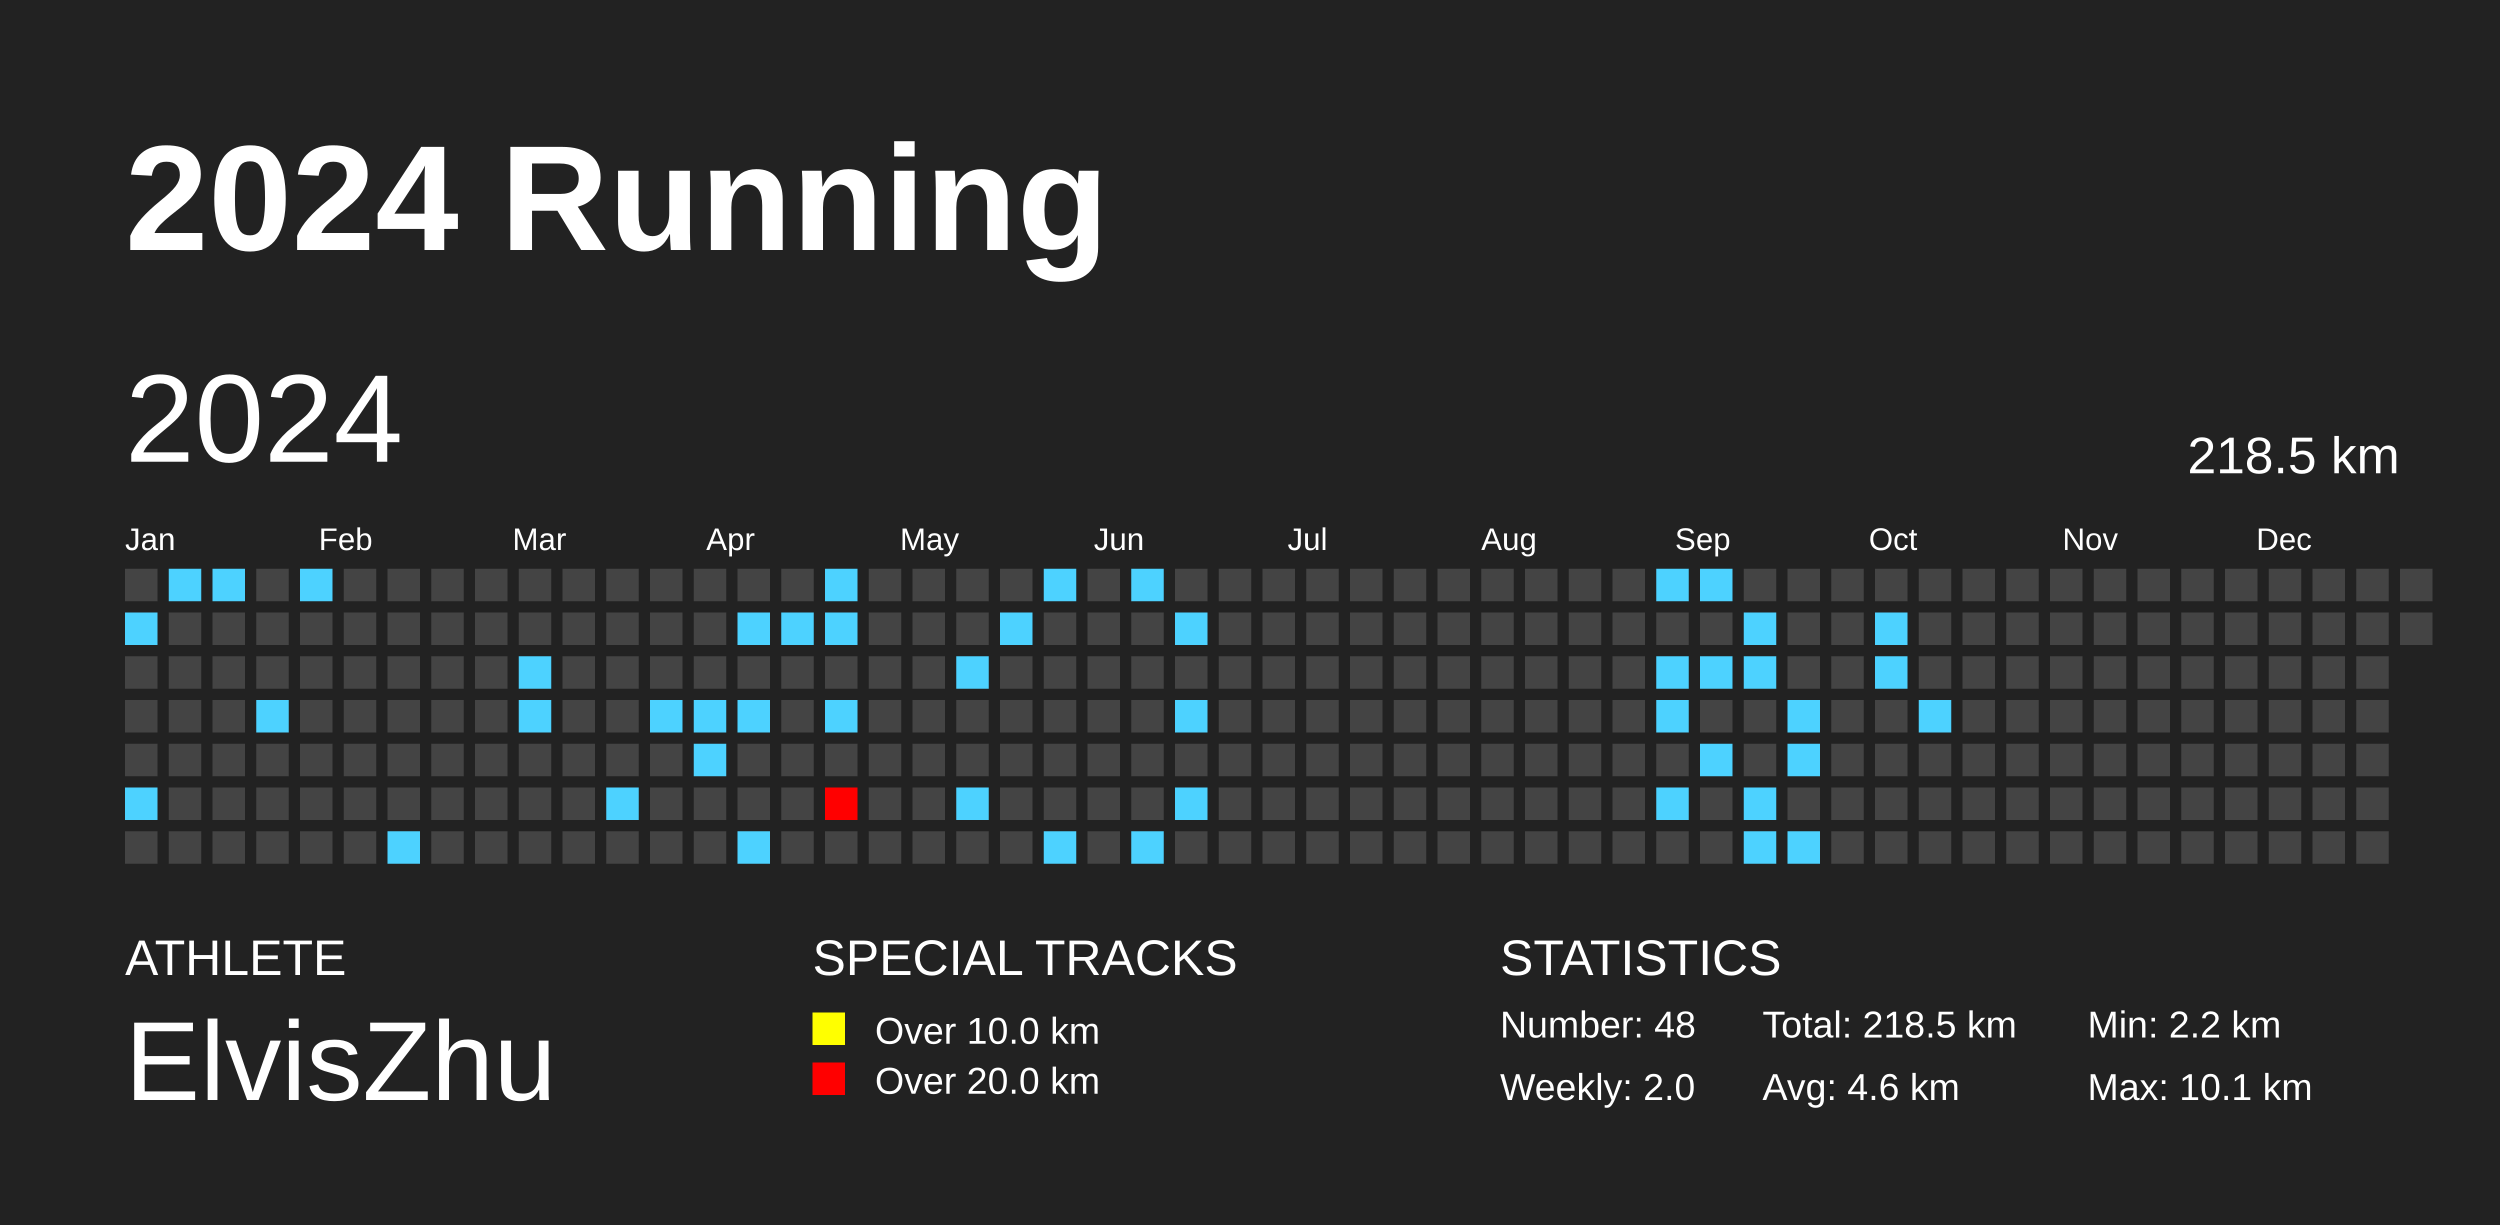
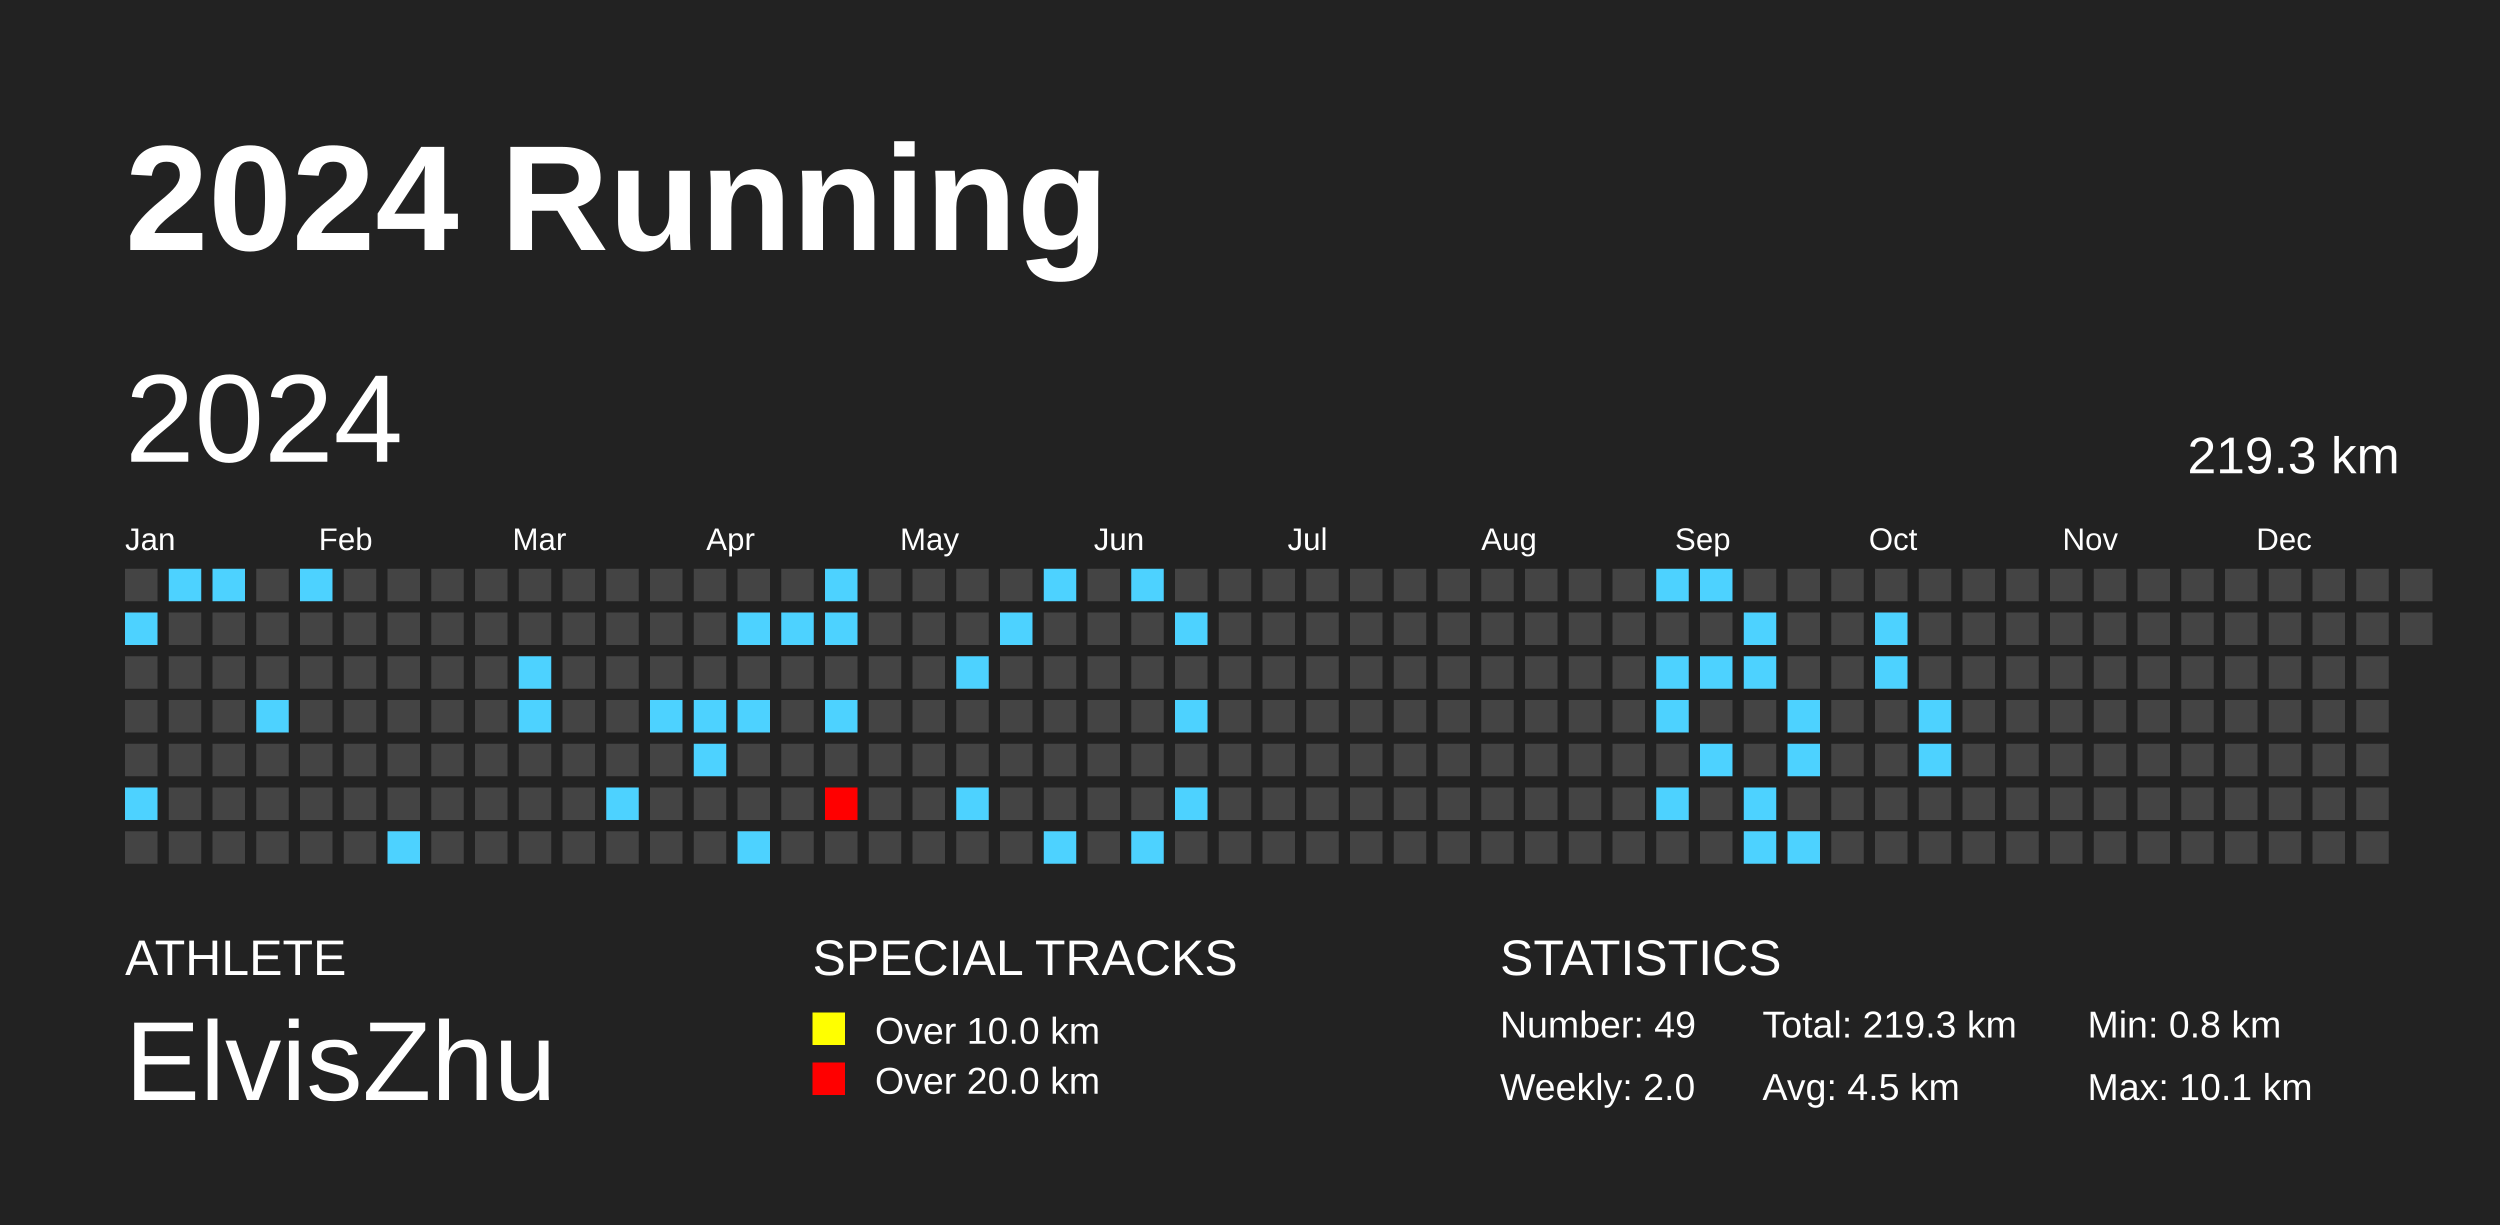
<svg xmlns="http://www.w3.org/2000/svg" baseProfile="full" height="98mm" version="1.1" viewBox="0,0,200,98" width="200mm">
  <defs />
  <rect fill="#222222" height="98" width="200" x="0" y="0" />
  <text fill="#FFFFFF" style="font-size:12px; font-family:Arial; font-weight:bold;" x="10" y="20">2024 Running</text>
  <text fill="#FFFFFF" style="font-size:4px; font-family:Arial" x="10" y="78">ATHLETE</text>
  <text fill="#FFFFFF" style="font-size:9px; font-family:Arial" x="10" y="88">ElvisZhu</text>
  <text fill="#FFFFFF" style="font-size:4px; font-family:Arial" x="65" y="78">SPECIAL TRACKS</text>
  <rect fill="yellow" height="2.6" width="2.6" x="65" y="81" />
  <text fill="#FFFFFF" style="font-size:3px; font-family:Arial" x="70" y="83.5">Over 10.0 km</text>
  <rect fill="red" height="2.6" width="2.6" x="65" y="85" />
  <text fill="#FFFFFF" style="font-size:3px; font-family:Arial" x="70" y="87.5">Over 20.0 km</text>
  <text fill="#FFFFFF" style="font-size:4px; font-family:Arial" x="120" y="78">STATISTICS</text>
-   <text fill="#FFFFFF" style="font-size:3px; font-family:Arial" x="120" y="83">Number: 48</text>
+   <text fill="#FFFFFF" style="font-size:3px; font-family:Arial" x="120" y="83">Number: 49</text>
  <text fill="#FFFFFF" style="font-size:3px; font-family:Arial" x="120" y="88">Weekly: 2.0</text>
-   <text fill="#FFFFFF" style="font-size:3px; font-family:Arial" x="141" y="83">Total: 218.5 km</text>
-   <text fill="#FFFFFF" style="font-size:3px; font-family:Arial" x="141" y="88">Avg: 4.6 km</text>
-   <text fill="#FFFFFF" style="font-size:3px; font-family:Arial" x="167" y="83">Min: 2.2 km</text>
+   <text fill="#FFFFFF" style="font-size:3px; font-family:Arial" x="141" y="83">Total: 219.3 km</text>
+   <text fill="#FFFFFF" style="font-size:3px; font-family:Arial" x="141" y="88">Avg: 4.5 km</text>
+   <text fill="#FFFFFF" style="font-size:3px; font-family:Arial" x="167" y="83">Min: 0.8 km</text>
  <text fill="#FFFFFF" style="font-size:3px; font-family:Arial" x="167" y="88">Max: 10.1 km</text>
  <text dominant-baseline="hanging" fill="#FFFFFF" style="font-size:10.0px; font-family:Arial;" x="10" y="30">2024</text>
-   <text dominant-baseline="hanging" fill="#FFFFFF" style="font-size:4.125px; font-family:Arial;" x="175" y="35">218.5 km</text>
+   <text dominant-baseline="hanging" fill="#FFFFFF" style="font-size:4.125px; font-family:Arial;" x="175" y="35">219.3 km</text>
  <text fill="#FFFFFF" style="font-size:2.5px; font-family:Arial" x="10.0" y="44">Jan</text>
  <text fill="#FFFFFF" style="font-size:2.5px; font-family:Arial" x="25.5" y="44">Feb</text>
  <text fill="#FFFFFF" style="font-size:2.5px; font-family:Arial" x="41.0" y="44">Mar</text>
  <text fill="#FFFFFF" style="font-size:2.5px; font-family:Arial" x="56.5" y="44">Apr</text>
  <text fill="#FFFFFF" style="font-size:2.5px; font-family:Arial" x="72.0" y="44">May</text>
  <text fill="#FFFFFF" style="font-size:2.5px; font-family:Arial" x="87.5" y="44">Jun</text>
  <text fill="#FFFFFF" style="font-size:2.5px; font-family:Arial" x="103.0" y="44">Jul</text>
  <text fill="#FFFFFF" style="font-size:2.5px; font-family:Arial" x="118.5" y="44">Aug</text>
  <text fill="#FFFFFF" style="font-size:2.5px; font-family:Arial" x="134.0" y="44">Sep</text>
  <text fill="#FFFFFF" style="font-size:2.5px; font-family:Arial" x="149.5" y="44">Oct</text>
  <text fill="#FFFFFF" style="font-size:2.5px; font-family:Arial" x="165.0" y="44">Nov</text>
  <text fill="#FFFFFF" style="font-size:2.5px; font-family:Arial" x="180.5" y="44">Dec</text>
  <rect fill="#444444" height="2.6" width="2.6" x="10.0" y="45.5" />
  <rect fill="#4dd2ff" height="2.6" width="2.6" x="10.0" y="49.0" />
  <rect fill="#444444" height="2.6" width="2.6" x="10.0" y="52.5" />
  <rect fill="#444444" height="2.6" width="2.6" x="10.0" y="56.0" />
  <rect fill="#444444" height="2.6" width="2.6" x="10.0" y="59.5" />
  <rect fill="#4dd2ff" height="2.6" width="2.6" x="10.0" y="63.0" />
  <rect fill="#444444" height="2.6" width="2.6" x="10.0" y="66.5" />
  <rect fill="#4dd2ff" height="2.6" width="2.6" x="13.5" y="45.5" />
  <rect fill="#444444" height="2.6" width="2.6" x="13.5" y="49.0" />
  <rect fill="#444444" height="2.6" width="2.6" x="13.5" y="52.5" />
  <rect fill="#444444" height="2.6" width="2.6" x="13.5" y="56.0" />
  <rect fill="#444444" height="2.6" width="2.6" x="13.5" y="59.5" />
  <rect fill="#444444" height="2.6" width="2.6" x="13.5" y="63.0" />
  <rect fill="#444444" height="2.6" width="2.6" x="13.5" y="66.5" />
  <rect fill="#4dd2ff" height="2.6" width="2.6" x="17.0" y="45.5" />
  <rect fill="#444444" height="2.6" width="2.6" x="17.0" y="49.0" />
  <rect fill="#444444" height="2.6" width="2.6" x="17.0" y="52.5" />
  <rect fill="#444444" height="2.6" width="2.6" x="17.0" y="56.0" />
  <rect fill="#444444" height="2.6" width="2.6" x="17.0" y="59.5" />
  <rect fill="#444444" height="2.6" width="2.6" x="17.0" y="63.0" />
  <rect fill="#444444" height="2.6" width="2.6" x="17.0" y="66.5" />
  <rect fill="#444444" height="2.6" width="2.6" x="20.5" y="45.5" />
  <rect fill="#444444" height="2.6" width="2.6" x="20.5" y="49.0" />
  <rect fill="#444444" height="2.6" width="2.6" x="20.5" y="52.5" />
  <rect fill="#4dd2ff" height="2.6" width="2.6" x="20.5" y="56.0" />
  <rect fill="#444444" height="2.6" width="2.6" x="20.5" y="59.5" />
  <rect fill="#444444" height="2.6" width="2.6" x="20.5" y="63.0" />
  <rect fill="#444444" height="2.6" width="2.6" x="20.5" y="66.5" />
  <rect fill="#4dd2ff" height="2.6" width="2.6" x="24.0" y="45.5" />
  <rect fill="#444444" height="2.6" width="2.6" x="24.0" y="49.0" />
  <rect fill="#444444" height="2.6" width="2.6" x="24.0" y="52.5" />
  <rect fill="#444444" height="2.6" width="2.6" x="24.0" y="56.0" />
  <rect fill="#444444" height="2.6" width="2.6" x="24.0" y="59.5" />
  <rect fill="#444444" height="2.6" width="2.6" x="24.0" y="63.0" />
  <rect fill="#444444" height="2.6" width="2.6" x="24.0" y="66.5" />
  <rect fill="#444444" height="2.6" width="2.6" x="27.5" y="45.5" />
  <rect fill="#444444" height="2.6" width="2.6" x="27.5" y="49.0" />
  <rect fill="#444444" height="2.6" width="2.6" x="27.5" y="52.5" />
  <rect fill="#444444" height="2.6" width="2.6" x="27.5" y="56.0" />
  <rect fill="#444444" height="2.6" width="2.6" x="27.5" y="59.5" />
  <rect fill="#444444" height="2.6" width="2.6" x="27.5" y="63.0" />
  <rect fill="#444444" height="2.6" width="2.6" x="27.5" y="66.5" />
  <rect fill="#444444" height="2.6" width="2.6" x="31.0" y="45.5" />
  <rect fill="#444444" height="2.6" width="2.6" x="31.0" y="49.0" />
  <rect fill="#444444" height="2.6" width="2.6" x="31.0" y="52.5" />
  <rect fill="#444444" height="2.6" width="2.6" x="31.0" y="56.0" />
  <rect fill="#444444" height="2.6" width="2.6" x="31.0" y="59.5" />
  <rect fill="#444444" height="2.6" width="2.6" x="31.0" y="63.0" />
  <rect fill="#4dd2ff" height="2.6" width="2.6" x="31.0" y="66.5" />
  <rect fill="#444444" height="2.6" width="2.6" x="34.5" y="45.5" />
  <rect fill="#444444" height="2.6" width="2.6" x="34.5" y="49.0" />
  <rect fill="#444444" height="2.6" width="2.6" x="34.5" y="52.5" />
  <rect fill="#444444" height="2.6" width="2.6" x="34.5" y="56.0" />
  <rect fill="#444444" height="2.6" width="2.6" x="34.5" y="59.5" />
  <rect fill="#444444" height="2.6" width="2.6" x="34.5" y="63.0" />
  <rect fill="#444444" height="2.6" width="2.6" x="34.5" y="66.5" />
  <rect fill="#444444" height="2.6" width="2.6" x="38.0" y="45.5" />
  <rect fill="#444444" height="2.6" width="2.6" x="38.0" y="49.0" />
  <rect fill="#444444" height="2.6" width="2.6" x="38.0" y="52.5" />
  <rect fill="#444444" height="2.6" width="2.6" x="38.0" y="56.0" />
  <rect fill="#444444" height="2.6" width="2.6" x="38.0" y="59.5" />
  <rect fill="#444444" height="2.6" width="2.6" x="38.0" y="63.0" />
  <rect fill="#444444" height="2.6" width="2.6" x="38.0" y="66.5" />
  <rect fill="#444444" height="2.6" width="2.6" x="41.5" y="45.5" />
  <rect fill="#444444" height="2.6" width="2.6" x="41.5" y="49.0" />
  <rect fill="#4dd2ff" height="2.6" width="2.6" x="41.5" y="52.5" />
  <rect fill="#4dd2ff" height="2.6" width="2.6" x="41.5" y="56.0" />
  <rect fill="#444444" height="2.6" width="2.6" x="41.5" y="59.5" />
  <rect fill="#444444" height="2.6" width="2.6" x="41.5" y="63.0" />
  <rect fill="#444444" height="2.6" width="2.6" x="41.5" y="66.5" />
  <rect fill="#444444" height="2.6" width="2.6" x="45.0" y="45.5" />
  <rect fill="#444444" height="2.6" width="2.6" x="45.0" y="49.0" />
  <rect fill="#444444" height="2.6" width="2.6" x="45.0" y="52.5" />
  <rect fill="#444444" height="2.6" width="2.6" x="45.0" y="56.0" />
  <rect fill="#444444" height="2.6" width="2.6" x="45.0" y="59.5" />
  <rect fill="#444444" height="2.6" width="2.6" x="45.0" y="63.0" />
  <rect fill="#444444" height="2.6" width="2.6" x="45.0" y="66.5" />
  <rect fill="#444444" height="2.6" width="2.6" x="48.5" y="45.5" />
  <rect fill="#444444" height="2.6" width="2.6" x="48.5" y="49.0" />
  <rect fill="#444444" height="2.6" width="2.6" x="48.5" y="52.5" />
  <rect fill="#444444" height="2.6" width="2.6" x="48.5" y="56.0" />
  <rect fill="#444444" height="2.6" width="2.6" x="48.5" y="59.5" />
  <rect fill="#4dd2ff" height="2.6" width="2.6" x="48.5" y="63.0" />
  <rect fill="#444444" height="2.6" width="2.6" x="48.5" y="66.5" />
  <rect fill="#444444" height="2.6" width="2.6" x="52.0" y="45.5" />
  <rect fill="#444444" height="2.6" width="2.6" x="52.0" y="49.0" />
  <rect fill="#444444" height="2.6" width="2.6" x="52.0" y="52.5" />
  <rect fill="#4dd2ff" height="2.6" width="2.6" x="52.0" y="56.0" />
  <rect fill="#444444" height="2.6" width="2.6" x="52.0" y="59.5" />
  <rect fill="#444444" height="2.6" width="2.6" x="52.0" y="63.0" />
  <rect fill="#444444" height="2.6" width="2.6" x="52.0" y="66.5" />
  <rect fill="#444444" height="2.6" width="2.6" x="55.5" y="45.5" />
  <rect fill="#444444" height="2.6" width="2.6" x="55.5" y="49.0" />
  <rect fill="#444444" height="2.6" width="2.6" x="55.5" y="52.5" />
  <rect fill="#4dd2ff" height="2.6" width="2.6" x="55.5" y="56.0" />
  <rect fill="#4dd2ff" height="2.6" width="2.6" x="55.5" y="59.5" />
  <rect fill="#444444" height="2.6" width="2.6" x="55.5" y="63.0" />
  <rect fill="#444444" height="2.6" width="2.6" x="55.5" y="66.5" />
  <rect fill="#444444" height="2.6" width="2.6" x="59.0" y="45.5" />
  <rect fill="#4dd2ff" height="2.6" width="2.6" x="59.0" y="49.0" />
  <rect fill="#444444" height="2.6" width="2.6" x="59.0" y="52.5" />
  <rect fill="#4dd2ff" height="2.6" width="2.6" x="59.0" y="56.0" />
  <rect fill="#444444" height="2.6" width="2.6" x="59.0" y="59.5" />
  <rect fill="#444444" height="2.6" width="2.6" x="59.0" y="63.0" />
  <rect fill="#4dd2ff" height="2.6" width="2.6" x="59.0" y="66.5" />
  <rect fill="#444444" height="2.6" width="2.6" x="62.5" y="45.5" />
  <rect fill="#4dd2ff" height="2.6" width="2.6" x="62.5" y="49.0" />
  <rect fill="#444444" height="2.6" width="2.6" x="62.5" y="52.5" />
  <rect fill="#444444" height="2.6" width="2.6" x="62.5" y="56.0" />
  <rect fill="#444444" height="2.6" width="2.6" x="62.5" y="59.5" />
  <rect fill="#444444" height="2.6" width="2.6" x="62.5" y="63.0" />
  <rect fill="#444444" height="2.6" width="2.6" x="62.5" y="66.5" />
  <rect fill="#4dd2ff" height="2.6" width="2.6" x="66.0" y="45.5" />
  <rect fill="#4dd2ff" height="2.6" width="2.6" x="66.0" y="49.0" />
  <rect fill="#444444" height="2.6" width="2.6" x="66.0" y="52.5" />
  <rect fill="#4dd2ff" height="2.6" width="2.6" x="66.0" y="56.0" />
  <rect fill="#444444" height="2.6" width="2.6" x="66.0" y="59.5" />
  <rect fill="#ff0000" height="2.6" width="2.6" x="66.0" y="63.0" />
  <rect fill="#444444" height="2.6" width="2.6" x="66.0" y="66.5" />
  <rect fill="#444444" height="2.6" width="2.6" x="69.5" y="45.5" />
  <rect fill="#444444" height="2.6" width="2.6" x="69.5" y="49.0" />
  <rect fill="#444444" height="2.6" width="2.6" x="69.5" y="52.5" />
  <rect fill="#444444" height="2.6" width="2.6" x="69.5" y="56.0" />
  <rect fill="#444444" height="2.6" width="2.6" x="69.5" y="59.5" />
  <rect fill="#444444" height="2.6" width="2.6" x="69.5" y="63.0" />
  <rect fill="#444444" height="2.6" width="2.6" x="69.5" y="66.5" />
  <rect fill="#444444" height="2.6" width="2.6" x="73.0" y="45.5" />
  <rect fill="#444444" height="2.6" width="2.6" x="73.0" y="49.0" />
  <rect fill="#444444" height="2.6" width="2.6" x="73.0" y="52.5" />
  <rect fill="#444444" height="2.6" width="2.6" x="73.0" y="56.0" />
  <rect fill="#444444" height="2.6" width="2.6" x="73.0" y="59.5" />
  <rect fill="#444444" height="2.6" width="2.6" x="73.0" y="63.0" />
  <rect fill="#444444" height="2.6" width="2.6" x="73.0" y="66.5" />
  <rect fill="#444444" height="2.6" width="2.6" x="76.5" y="45.5" />
  <rect fill="#444444" height="2.6" width="2.6" x="76.5" y="49.0" />
  <rect fill="#4dd2ff" height="2.6" width="2.6" x="76.5" y="52.5" />
  <rect fill="#444444" height="2.6" width="2.6" x="76.5" y="56.0" />
  <rect fill="#444444" height="2.6" width="2.6" x="76.5" y="59.5" />
  <rect fill="#4dd2ff" height="2.6" width="2.6" x="76.5" y="63.0" />
  <rect fill="#444444" height="2.6" width="2.6" x="76.5" y="66.5" />
  <rect fill="#444444" height="2.6" width="2.6" x="80.0" y="45.5" />
  <rect fill="#4dd2ff" height="2.6" width="2.6" x="80.0" y="49.0" />
  <rect fill="#444444" height="2.6" width="2.6" x="80.0" y="52.5" />
  <rect fill="#444444" height="2.6" width="2.6" x="80.0" y="56.0" />
  <rect fill="#444444" height="2.6" width="2.6" x="80.0" y="59.5" />
  <rect fill="#444444" height="2.6" width="2.6" x="80.0" y="63.0" />
  <rect fill="#444444" height="2.6" width="2.6" x="80.0" y="66.5" />
  <rect fill="#4dd2ff" height="2.6" width="2.6" x="83.5" y="45.5" />
  <rect fill="#444444" height="2.6" width="2.6" x="83.5" y="49.0" />
  <rect fill="#444444" height="2.6" width="2.6" x="83.5" y="52.5" />
  <rect fill="#444444" height="2.6" width="2.6" x="83.5" y="56.0" />
  <rect fill="#444444" height="2.6" width="2.6" x="83.5" y="59.5" />
  <rect fill="#444444" height="2.6" width="2.6" x="83.5" y="63.0" />
  <rect fill="#4dd2ff" height="2.6" width="2.6" x="83.5" y="66.5" />
  <rect fill="#444444" height="2.6" width="2.6" x="87.0" y="45.5" />
  <rect fill="#444444" height="2.6" width="2.6" x="87.0" y="49.0" />
  <rect fill="#444444" height="2.6" width="2.6" x="87.0" y="52.5" />
  <rect fill="#444444" height="2.6" width="2.6" x="87.0" y="56.0" />
  <rect fill="#444444" height="2.6" width="2.6" x="87.0" y="59.5" />
  <rect fill="#444444" height="2.6" width="2.6" x="87.0" y="63.0" />
  <rect fill="#444444" height="2.6" width="2.6" x="87.0" y="66.5" />
  <rect fill="#4dd2ff" height="2.6" width="2.6" x="90.5" y="45.5" />
  <rect fill="#444444" height="2.6" width="2.6" x="90.5" y="49.0" />
  <rect fill="#444444" height="2.6" width="2.6" x="90.5" y="52.5" />
  <rect fill="#444444" height="2.6" width="2.6" x="90.5" y="56.0" />
  <rect fill="#444444" height="2.6" width="2.6" x="90.5" y="59.5" />
  <rect fill="#444444" height="2.6" width="2.6" x="90.5" y="63.0" />
  <rect fill="#4dd2ff" height="2.6" width="2.6" x="90.5" y="66.5" />
  <rect fill="#444444" height="2.6" width="2.6" x="94.0" y="45.5" />
  <rect fill="#4dd2ff" height="2.6" width="2.6" x="94.0" y="49.0" />
  <rect fill="#444444" height="2.6" width="2.6" x="94.0" y="52.5" />
  <rect fill="#4dd2ff" height="2.6" width="2.6" x="94.0" y="56.0" />
  <rect fill="#444444" height="2.6" width="2.6" x="94.0" y="59.5" />
  <rect fill="#4dd2ff" height="2.6" width="2.6" x="94.0" y="63.0" />
  <rect fill="#444444" height="2.6" width="2.6" x="94.0" y="66.5" />
  <rect fill="#444444" height="2.6" width="2.6" x="97.5" y="45.5" />
  <rect fill="#444444" height="2.6" width="2.6" x="97.5" y="49.0" />
  <rect fill="#444444" height="2.6" width="2.6" x="97.5" y="52.5" />
  <rect fill="#444444" height="2.6" width="2.6" x="97.5" y="56.0" />
  <rect fill="#444444" height="2.6" width="2.6" x="97.5" y="59.5" />
  <rect fill="#444444" height="2.6" width="2.6" x="97.5" y="63.0" />
  <rect fill="#444444" height="2.6" width="2.6" x="97.5" y="66.5" />
  <rect fill="#444444" height="2.6" width="2.6" x="101.0" y="45.5" />
  <rect fill="#444444" height="2.6" width="2.6" x="101.0" y="49.0" />
  <rect fill="#444444" height="2.6" width="2.6" x="101.0" y="52.5" />
  <rect fill="#444444" height="2.6" width="2.6" x="101.0" y="56.0" />
  <rect fill="#444444" height="2.6" width="2.6" x="101.0" y="59.5" />
  <rect fill="#444444" height="2.6" width="2.6" x="101.0" y="63.0" />
  <rect fill="#444444" height="2.6" width="2.6" x="101.0" y="66.5" />
  <rect fill="#444444" height="2.6" width="2.6" x="104.5" y="45.5" />
  <rect fill="#444444" height="2.6" width="2.6" x="104.5" y="49.0" />
  <rect fill="#444444" height="2.6" width="2.6" x="104.5" y="52.5" />
  <rect fill="#444444" height="2.6" width="2.6" x="104.5" y="56.0" />
  <rect fill="#444444" height="2.6" width="2.6" x="104.5" y="59.5" />
  <rect fill="#444444" height="2.6" width="2.6" x="104.5" y="63.0" />
  <rect fill="#444444" height="2.6" width="2.6" x="104.5" y="66.5" />
  <rect fill="#444444" height="2.6" width="2.6" x="108.0" y="45.5" />
  <rect fill="#444444" height="2.6" width="2.6" x="108.0" y="49.0" />
  <rect fill="#444444" height="2.6" width="2.6" x="108.0" y="52.5" />
  <rect fill="#444444" height="2.6" width="2.6" x="108.0" y="56.0" />
  <rect fill="#444444" height="2.6" width="2.6" x="108.0" y="59.5" />
  <rect fill="#444444" height="2.6" width="2.6" x="108.0" y="63.0" />
  <rect fill="#444444" height="2.6" width="2.6" x="108.0" y="66.5" />
  <rect fill="#444444" height="2.6" width="2.6" x="111.5" y="45.5" />
  <rect fill="#444444" height="2.6" width="2.6" x="111.5" y="49.0" />
  <rect fill="#444444" height="2.6" width="2.6" x="111.5" y="52.5" />
  <rect fill="#444444" height="2.6" width="2.6" x="111.5" y="56.0" />
  <rect fill="#444444" height="2.6" width="2.6" x="111.5" y="59.5" />
  <rect fill="#444444" height="2.6" width="2.6" x="111.5" y="63.0" />
  <rect fill="#444444" height="2.6" width="2.6" x="111.5" y="66.5" />
  <rect fill="#444444" height="2.6" width="2.6" x="115.0" y="45.5" />
  <rect fill="#444444" height="2.6" width="2.6" x="115.0" y="49.0" />
  <rect fill="#444444" height="2.6" width="2.6" x="115.0" y="52.5" />
  <rect fill="#444444" height="2.6" width="2.6" x="115.0" y="56.0" />
  <rect fill="#444444" height="2.6" width="2.6" x="115.0" y="59.5" />
  <rect fill="#444444" height="2.6" width="2.6" x="115.0" y="63.0" />
  <rect fill="#444444" height="2.6" width="2.6" x="115.0" y="66.5" />
  <rect fill="#444444" height="2.6" width="2.6" x="118.5" y="45.5" />
  <rect fill="#444444" height="2.6" width="2.6" x="118.5" y="49.0" />
  <rect fill="#444444" height="2.6" width="2.6" x="118.5" y="52.5" />
  <rect fill="#444444" height="2.6" width="2.6" x="118.5" y="56.0" />
  <rect fill="#444444" height="2.6" width="2.6" x="118.5" y="59.5" />
  <rect fill="#444444" height="2.6" width="2.6" x="118.5" y="63.0" />
  <rect fill="#444444" height="2.6" width="2.6" x="118.5" y="66.5" />
  <rect fill="#444444" height="2.6" width="2.6" x="122.0" y="45.5" />
  <rect fill="#444444" height="2.6" width="2.6" x="122.0" y="49.0" />
  <rect fill="#444444" height="2.6" width="2.6" x="122.0" y="52.5" />
  <rect fill="#444444" height="2.6" width="2.6" x="122.0" y="56.0" />
  <rect fill="#444444" height="2.6" width="2.6" x="122.0" y="59.5" />
  <rect fill="#444444" height="2.6" width="2.6" x="122.0" y="63.0" />
  <rect fill="#444444" height="2.6" width="2.6" x="122.0" y="66.5" />
  <rect fill="#444444" height="2.6" width="2.6" x="125.5" y="45.5" />
  <rect fill="#444444" height="2.6" width="2.6" x="125.5" y="49.0" />
  <rect fill="#444444" height="2.6" width="2.6" x="125.5" y="52.5" />
  <rect fill="#444444" height="2.6" width="2.6" x="125.5" y="56.0" />
  <rect fill="#444444" height="2.6" width="2.6" x="125.5" y="59.5" />
  <rect fill="#444444" height="2.6" width="2.6" x="125.5" y="63.0" />
  <rect fill="#444444" height="2.6" width="2.6" x="125.5" y="66.5" />
  <rect fill="#444444" height="2.6" width="2.6" x="129.0" y="45.5" />
  <rect fill="#444444" height="2.6" width="2.6" x="129.0" y="49.0" />
  <rect fill="#444444" height="2.6" width="2.6" x="129.0" y="52.5" />
  <rect fill="#444444" height="2.6" width="2.6" x="129.0" y="56.0" />
  <rect fill="#444444" height="2.6" width="2.6" x="129.0" y="59.5" />
  <rect fill="#444444" height="2.6" width="2.6" x="129.0" y="63.0" />
  <rect fill="#444444" height="2.6" width="2.6" x="129.0" y="66.5" />
  <rect fill="#4dd2ff" height="2.6" width="2.6" x="132.5" y="45.5" />
  <rect fill="#444444" height="2.6" width="2.6" x="132.5" y="49.0" />
  <rect fill="#4dd2ff" height="2.6" width="2.6" x="132.5" y="52.5" />
  <rect fill="#4dd2ff" height="2.6" width="2.6" x="132.5" y="56.0" />
  <rect fill="#444444" height="2.6" width="2.6" x="132.5" y="59.5" />
  <rect fill="#4dd2ff" height="2.6" width="2.6" x="132.5" y="63.0" />
  <rect fill="#444444" height="2.6" width="2.6" x="132.5" y="66.5" />
  <rect fill="#4dd2ff" height="2.6" width="2.6" x="136.0" y="45.5" />
  <rect fill="#444444" height="2.6" width="2.6" x="136.0" y="49.0" />
  <rect fill="#4dd2ff" height="2.6" width="2.6" x="136.0" y="52.5" />
  <rect fill="#444444" height="2.6" width="2.6" x="136.0" y="56.0" />
  <rect fill="#4dd2ff" height="2.6" width="2.6" x="136.0" y="59.5" />
  <rect fill="#444444" height="2.6" width="2.6" x="136.0" y="63.0" />
  <rect fill="#444444" height="2.6" width="2.6" x="136.0" y="66.5" />
  <rect fill="#444444" height="2.6" width="2.6" x="139.5" y="45.5" />
  <rect fill="#4dd2ff" height="2.6" width="2.6" x="139.5" y="49.0" />
  <rect fill="#4dd2ff" height="2.6" width="2.6" x="139.5" y="52.5" />
  <rect fill="#444444" height="2.6" width="2.6" x="139.5" y="56.0" />
  <rect fill="#444444" height="2.6" width="2.6" x="139.5" y="59.5" />
  <rect fill="#4dd2ff" height="2.6" width="2.6" x="139.5" y="63.0" />
  <rect fill="#4dd2ff" height="2.6" width="2.6" x="139.5" y="66.5" />
  <rect fill="#444444" height="2.6" width="2.6" x="143.0" y="45.5" />
  <rect fill="#444444" height="2.6" width="2.6" x="143.0" y="49.0" />
  <rect fill="#444444" height="2.6" width="2.6" x="143.0" y="52.5" />
  <rect fill="#4dd2ff" height="2.6" width="2.6" x="143.0" y="56.0" />
  <rect fill="#4dd2ff" height="2.6" width="2.6" x="143.0" y="59.5" />
  <rect fill="#444444" height="2.6" width="2.6" x="143.0" y="63.0" />
  <rect fill="#4dd2ff" height="2.6" width="2.6" x="143.0" y="66.5" />
  <rect fill="#444444" height="2.6" width="2.6" x="146.5" y="45.5" />
  <rect fill="#444444" height="2.6" width="2.6" x="146.5" y="49.0" />
  <rect fill="#444444" height="2.6" width="2.6" x="146.5" y="52.5" />
  <rect fill="#444444" height="2.6" width="2.6" x="146.5" y="56.0" />
  <rect fill="#444444" height="2.6" width="2.6" x="146.5" y="59.5" />
  <rect fill="#444444" height="2.6" width="2.6" x="146.5" y="63.0" />
  <rect fill="#444444" height="2.6" width="2.6" x="146.5" y="66.5" />
  <rect fill="#444444" height="2.6" width="2.6" x="150.0" y="45.5" />
  <rect fill="#4dd2ff" height="2.6" width="2.6" x="150.0" y="49.0" />
  <rect fill="#4dd2ff" height="2.6" width="2.6" x="150.0" y="52.5" />
  <rect fill="#444444" height="2.6" width="2.6" x="150.0" y="56.0" />
  <rect fill="#444444" height="2.6" width="2.6" x="150.0" y="59.5" />
  <rect fill="#444444" height="2.6" width="2.6" x="150.0" y="63.0" />
  <rect fill="#444444" height="2.6" width="2.6" x="150.0" y="66.5" />
  <rect fill="#444444" height="2.6" width="2.6" x="153.5" y="45.5" />
  <rect fill="#444444" height="2.6" width="2.6" x="153.5" y="49.0" />
  <rect fill="#444444" height="2.6" width="2.6" x="153.5" y="52.5" />
  <rect fill="#4dd2ff" height="2.6" width="2.6" x="153.5" y="56.0" />
-   <rect fill="#444444" height="2.6" width="2.6" x="153.5" y="59.5" />
+   <rect fill="#4dd2ff" height="2.6" width="2.6" x="153.5" y="59.5" />
  <rect fill="#444444" height="2.6" width="2.6" x="153.5" y="63.0" />
  <rect fill="#444444" height="2.6" width="2.6" x="153.5" y="66.5" />
  <rect fill="#444444" height="2.6" width="2.6" x="157.0" y="45.5" />
  <rect fill="#444444" height="2.6" width="2.6" x="157.0" y="49.0" />
  <rect fill="#444444" height="2.6" width="2.6" x="157.0" y="52.5" />
  <rect fill="#444444" height="2.6" width="2.6" x="157.0" y="56.0" />
  <rect fill="#444444" height="2.6" width="2.6" x="157.0" y="59.5" />
  <rect fill="#444444" height="2.6" width="2.6" x="157.0" y="63.0" />
  <rect fill="#444444" height="2.6" width="2.6" x="157.0" y="66.5" />
  <rect fill="#444444" height="2.6" width="2.6" x="160.5" y="45.5" />
  <rect fill="#444444" height="2.6" width="2.6" x="160.5" y="49.0" />
  <rect fill="#444444" height="2.6" width="2.6" x="160.5" y="52.5" />
  <rect fill="#444444" height="2.6" width="2.6" x="160.5" y="56.0" />
  <rect fill="#444444" height="2.6" width="2.6" x="160.5" y="59.5" />
  <rect fill="#444444" height="2.6" width="2.6" x="160.5" y="63.0" />
  <rect fill="#444444" height="2.6" width="2.6" x="160.5" y="66.5" />
  <rect fill="#444444" height="2.6" width="2.6" x="164.0" y="45.5" />
  <rect fill="#444444" height="2.6" width="2.6" x="164.0" y="49.0" />
  <rect fill="#444444" height="2.6" width="2.6" x="164.0" y="52.5" />
  <rect fill="#444444" height="2.6" width="2.6" x="164.0" y="56.0" />
  <rect fill="#444444" height="2.6" width="2.6" x="164.0" y="59.5" />
  <rect fill="#444444" height="2.6" width="2.6" x="164.0" y="63.0" />
  <rect fill="#444444" height="2.6" width="2.6" x="164.0" y="66.5" />
  <rect fill="#444444" height="2.6" width="2.6" x="167.5" y="45.5" />
  <rect fill="#444444" height="2.6" width="2.6" x="167.5" y="49.0" />
  <rect fill="#444444" height="2.6" width="2.6" x="167.5" y="52.5" />
  <rect fill="#444444" height="2.6" width="2.6" x="167.5" y="56.0" />
  <rect fill="#444444" height="2.6" width="2.6" x="167.5" y="59.5" />
  <rect fill="#444444" height="2.6" width="2.6" x="167.5" y="63.0" />
  <rect fill="#444444" height="2.6" width="2.6" x="167.5" y="66.5" />
  <rect fill="#444444" height="2.6" width="2.6" x="171.0" y="45.5" />
  <rect fill="#444444" height="2.6" width="2.6" x="171.0" y="49.0" />
  <rect fill="#444444" height="2.6" width="2.6" x="171.0" y="52.5" />
  <rect fill="#444444" height="2.6" width="2.6" x="171.0" y="56.0" />
  <rect fill="#444444" height="2.6" width="2.6" x="171.0" y="59.5" />
  <rect fill="#444444" height="2.6" width="2.6" x="171.0" y="63.0" />
  <rect fill="#444444" height="2.6" width="2.6" x="171.0" y="66.5" />
  <rect fill="#444444" height="2.6" width="2.6" x="174.5" y="45.5" />
  <rect fill="#444444" height="2.6" width="2.6" x="174.5" y="49.0" />
  <rect fill="#444444" height="2.6" width="2.6" x="174.5" y="52.5" />
  <rect fill="#444444" height="2.6" width="2.6" x="174.5" y="56.0" />
  <rect fill="#444444" height="2.6" width="2.6" x="174.5" y="59.5" />
  <rect fill="#444444" height="2.6" width="2.6" x="174.5" y="63.0" />
  <rect fill="#444444" height="2.6" width="2.6" x="174.5" y="66.5" />
  <rect fill="#444444" height="2.6" width="2.6" x="178.0" y="45.5" />
  <rect fill="#444444" height="2.6" width="2.6" x="178.0" y="49.0" />
  <rect fill="#444444" height="2.6" width="2.6" x="178.0" y="52.5" />
  <rect fill="#444444" height="2.6" width="2.6" x="178.0" y="56.0" />
  <rect fill="#444444" height="2.6" width="2.6" x="178.0" y="59.5" />
  <rect fill="#444444" height="2.6" width="2.6" x="178.0" y="63.0" />
  <rect fill="#444444" height="2.6" width="2.6" x="178.0" y="66.5" />
  <rect fill="#444444" height="2.6" width="2.6" x="181.5" y="45.5" />
  <rect fill="#444444" height="2.6" width="2.6" x="181.5" y="49.0" />
  <rect fill="#444444" height="2.6" width="2.6" x="181.5" y="52.5" />
  <rect fill="#444444" height="2.6" width="2.6" x="181.5" y="56.0" />
  <rect fill="#444444" height="2.6" width="2.6" x="181.5" y="59.5" />
  <rect fill="#444444" height="2.6" width="2.6" x="181.5" y="63.0" />
  <rect fill="#444444" height="2.6" width="2.6" x="181.5" y="66.5" />
  <rect fill="#444444" height="2.6" width="2.6" x="185.0" y="45.5" />
  <rect fill="#444444" height="2.6" width="2.6" x="185.0" y="49.0" />
  <rect fill="#444444" height="2.6" width="2.6" x="185.0" y="52.5" />
  <rect fill="#444444" height="2.6" width="2.6" x="185.0" y="56.0" />
  <rect fill="#444444" height="2.6" width="2.6" x="185.0" y="59.5" />
  <rect fill="#444444" height="2.6" width="2.6" x="185.0" y="63.0" />
  <rect fill="#444444" height="2.6" width="2.6" x="185.0" y="66.5" />
  <rect fill="#444444" height="2.6" width="2.6" x="188.5" y="45.5" />
  <rect fill="#444444" height="2.6" width="2.6" x="188.5" y="49.0" />
  <rect fill="#444444" height="2.6" width="2.6" x="188.5" y="52.5" />
  <rect fill="#444444" height="2.6" width="2.6" x="188.5" y="56.0" />
  <rect fill="#444444" height="2.6" width="2.6" x="188.5" y="59.5" />
  <rect fill="#444444" height="2.6" width="2.6" x="188.5" y="63.0" />
  <rect fill="#444444" height="2.6" width="2.6" x="188.5" y="66.5" />
  <rect fill="#444444" height="2.6" width="2.6" x="192.0" y="45.5" />
  <rect fill="#444444" height="2.6" width="2.6" x="192.0" y="49.0" />
</svg>
